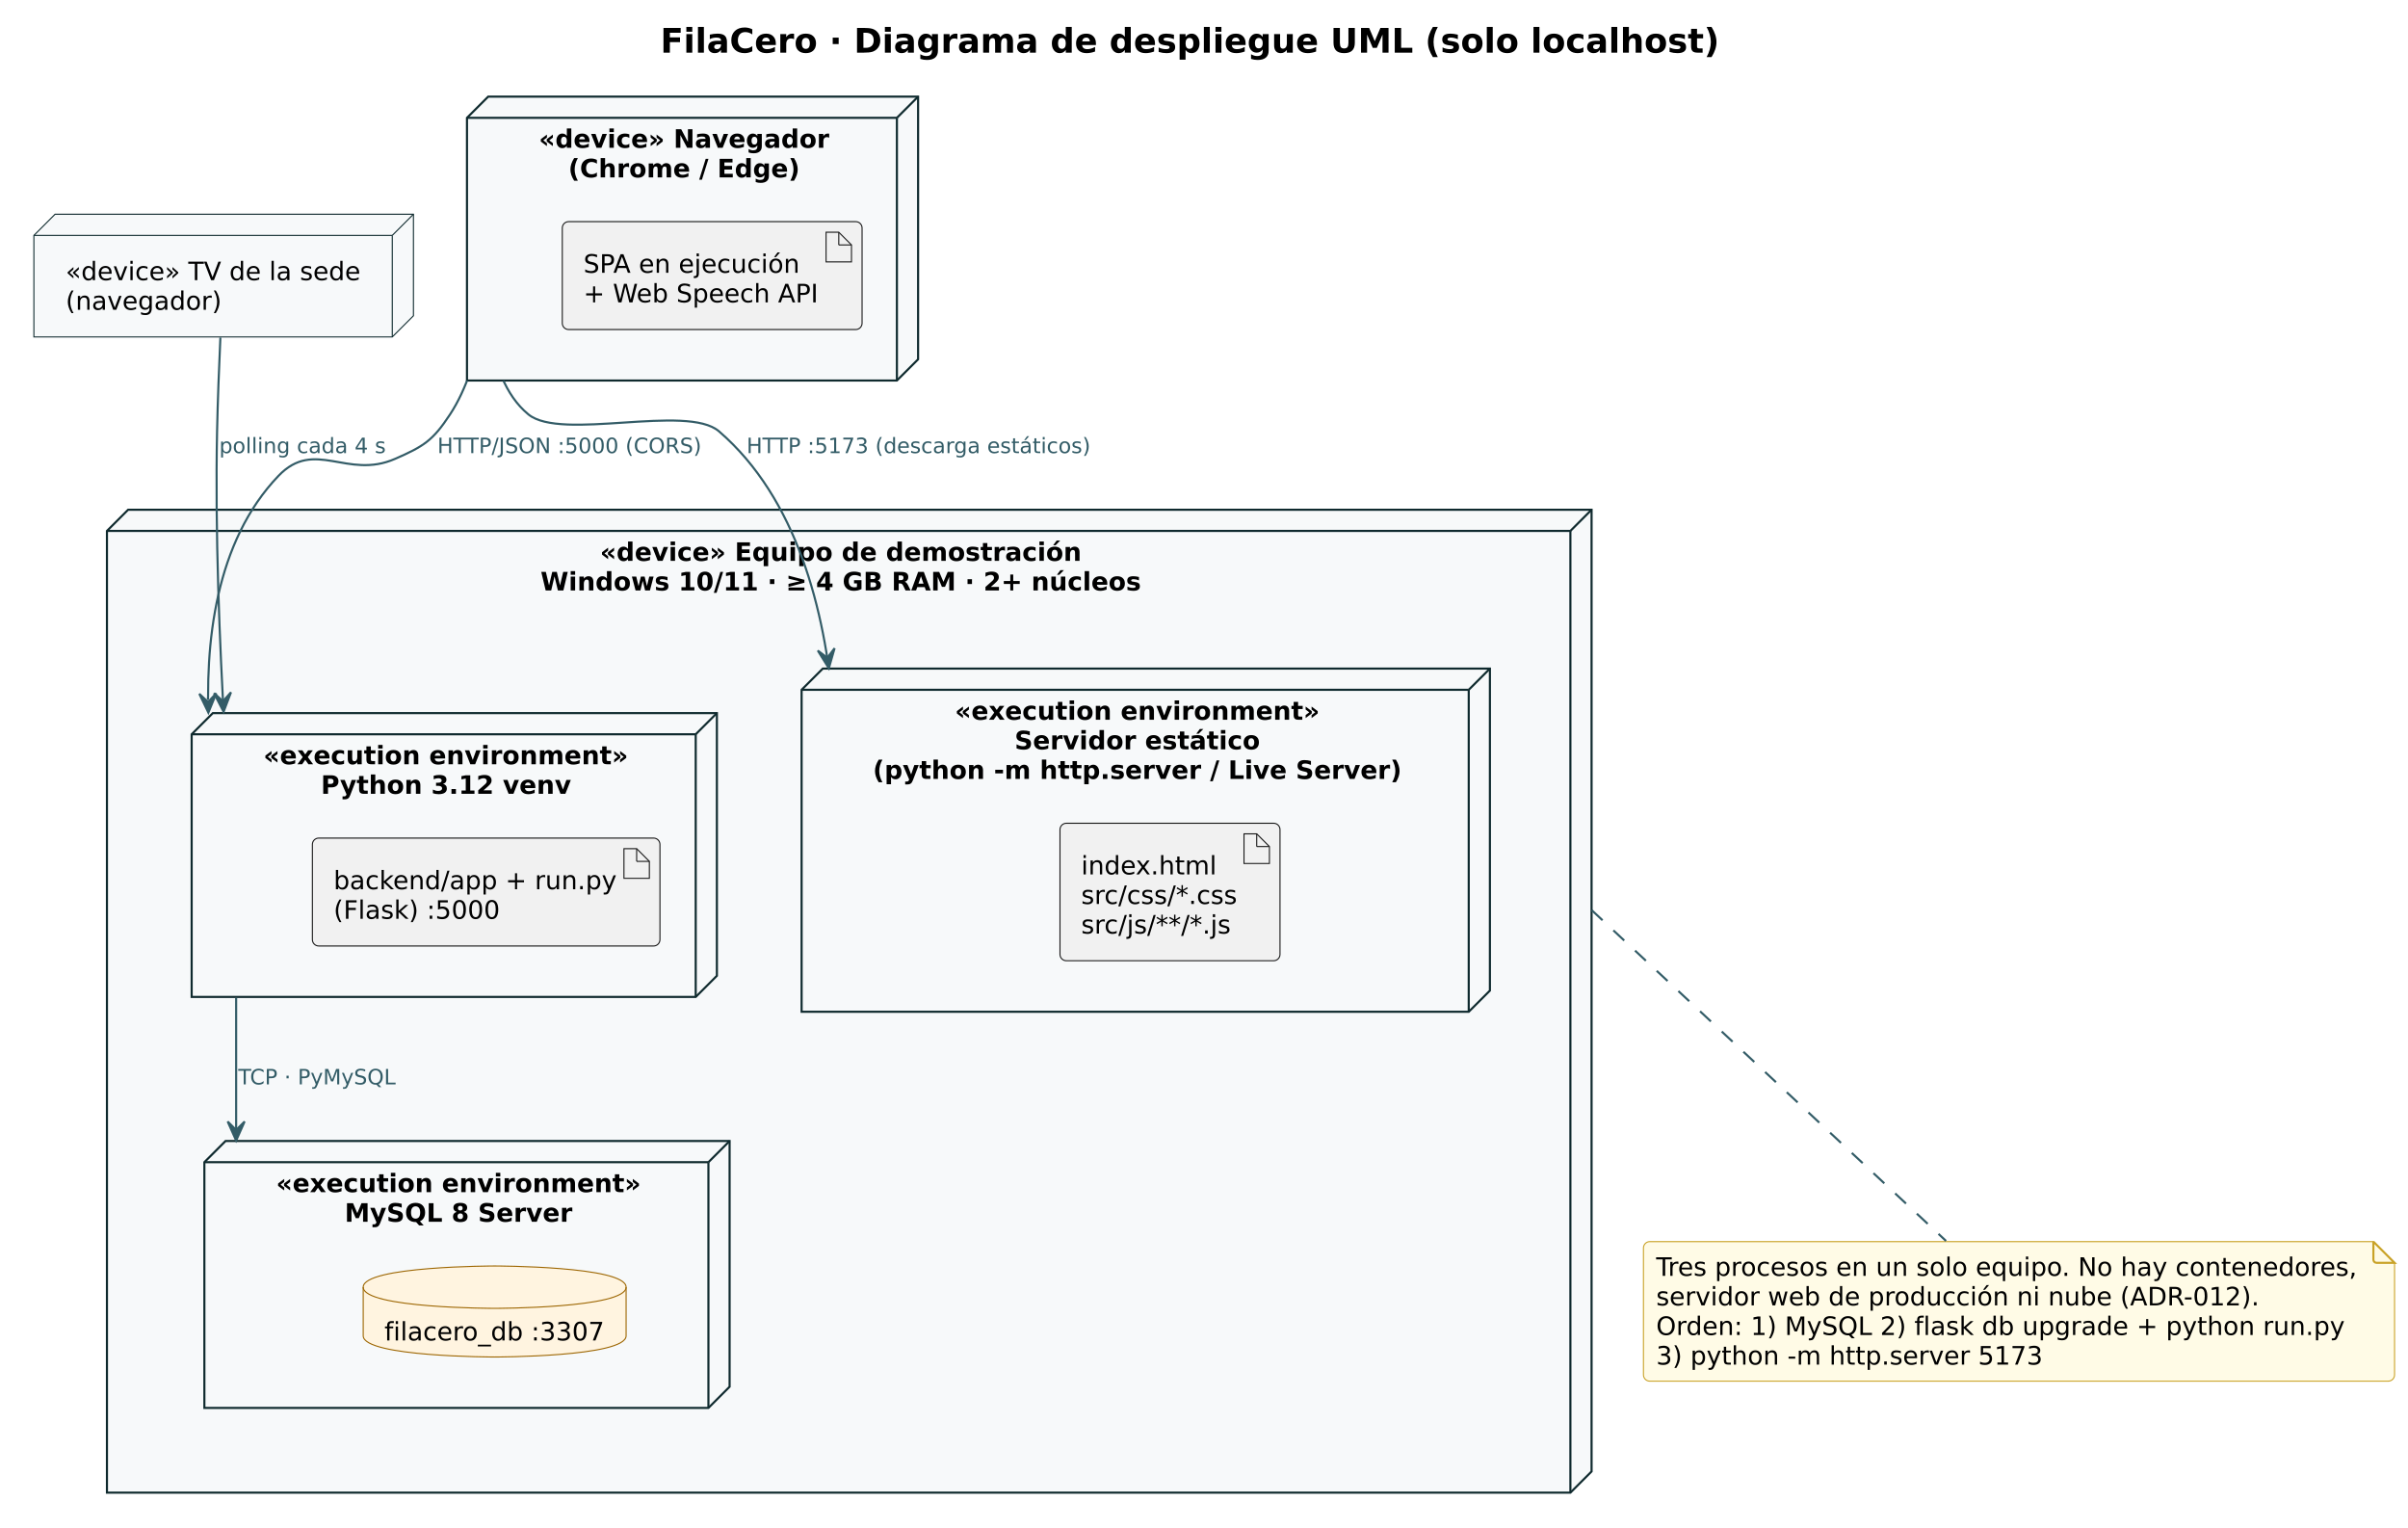
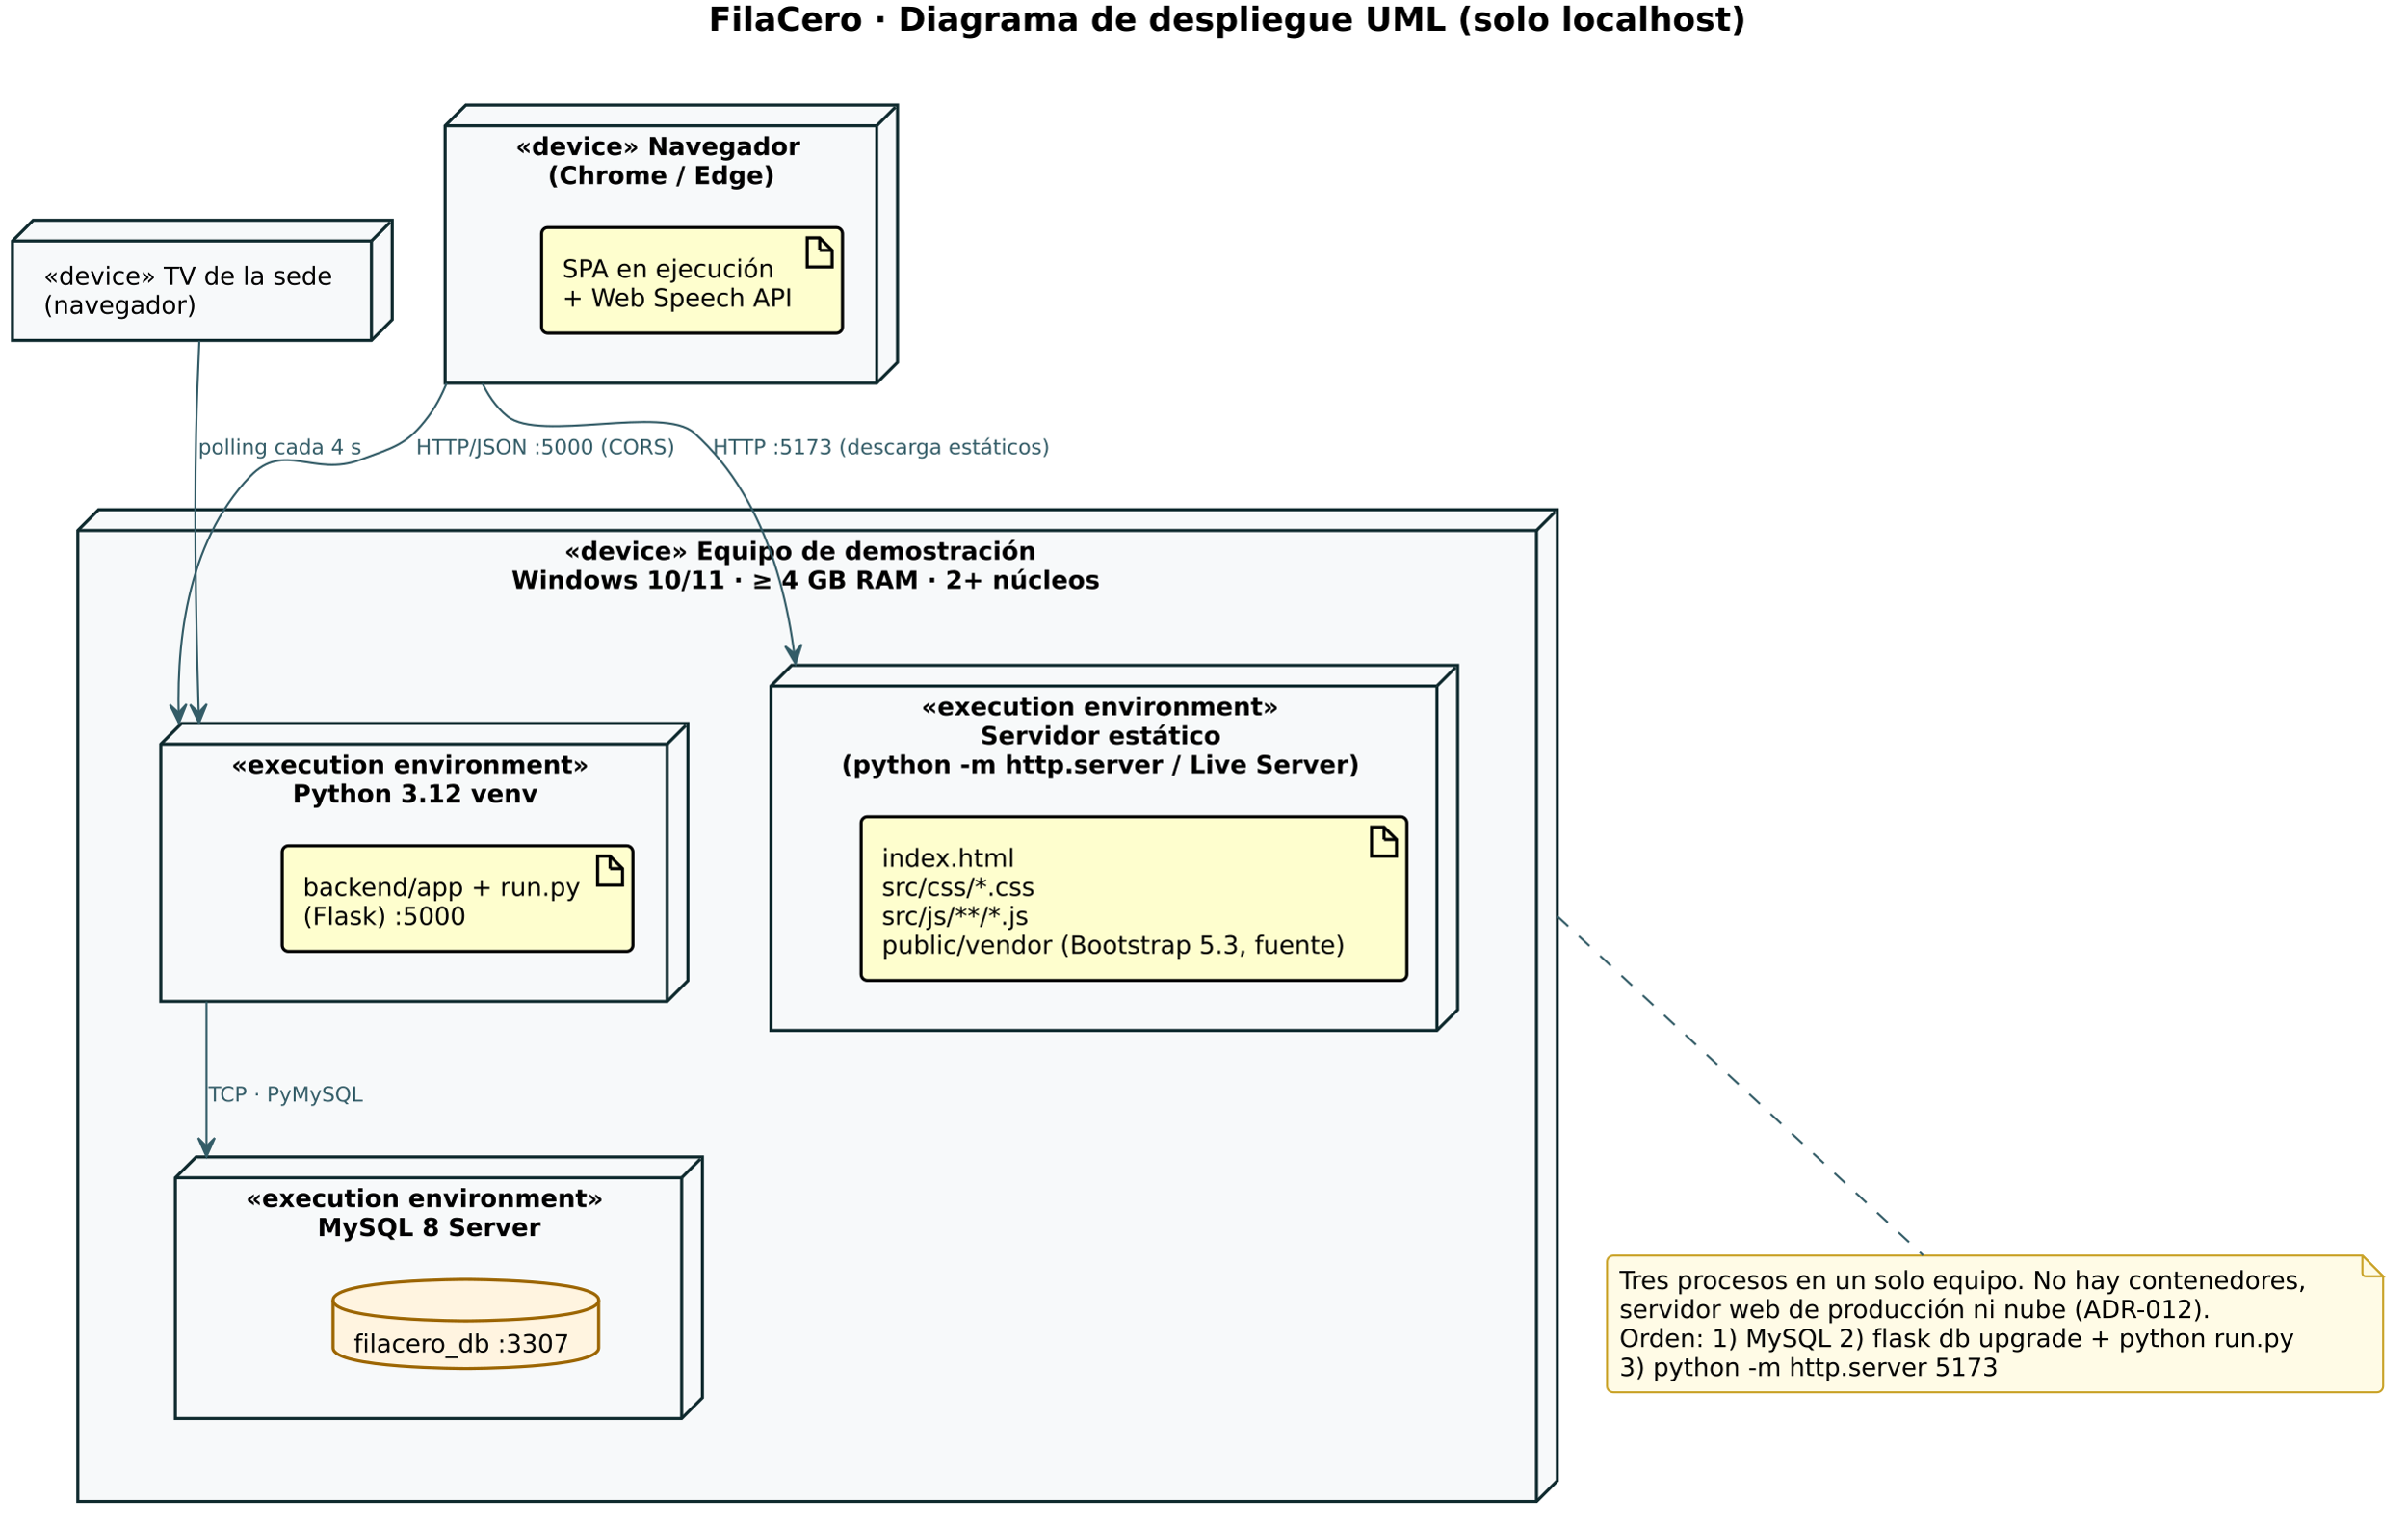
- <svg xmlns="http://www.w3.org/2000/svg" contentStyleType="text/css" data-diagram-type="DESCRIPTION" height="721px" preserveAspectRatio="none" style="width:1137px;height:721px;background:#FFFFFF;" version="1.1" viewBox="0 0 1137 721" width="1137px" zoomAndPan="magnify">
+ <svg xmlns="http://www.w3.org/2000/svg" contentScriptType="application/ecmascript" contentStyleType="text/css" height="735px" preserveAspectRatio="none" style="width:1160px;height:735px;" version="1.1" viewBox="0 0 1160 735" width="1160px" zoomAndPan="magnify">
  <defs />
  <g>
-     <g class="title" data-source-line="2">
-       <text fill="#000000" font-family="DejaVu Sans" font-size="16" font-weight="bold" lengthAdjust="spacing" textLength="500.039" x="311.809" y="24.852">FilaCero · Diagrama de despliegue UML (solo localhost)</text>
-     </g>
-     <g class="cluster" data-entity="EQ" data-source-line="4" data-uid="ent0002" id="cluster_EQ">
-       <polygon fill="#F7F9FA" points="50.5,250.625,60.5,240.625,751.5,240.625,751.5,694.625,741.5,704.625,50.5,704.625,50.5,250.625" style="stroke:#0F2A2E;stroke-width:1;" />
-       <line style="stroke:#0F2A2E;stroke-width:1;" x1="741.5" x2="751.5" y1="250.625" y2="240.625" />
-       <line style="stroke:#0F2A2E;stroke-width:1;" x1="50.5" x2="741.5" y1="250.625" y2="250.625" />
-       <line style="stroke:#0F2A2E;stroke-width:1;" x1="741.5" x2="741.5" y1="250.625" y2="704.625" />
-       <text fill="#000000" font-family="DejaVu Sans" font-size="12" font-weight="bold" lengthAdjust="spacing" textLength="227.344" x="283.328" y="264.764">«device» Equipo de demostración</text>
-       <text fill="#000000" font-family="DejaVu Sans" font-size="12" font-weight="bold" lengthAdjust="spacing" textLength="283.565" x="255.218" y="278.732">Windows 10/11 · ≥ 4 GB RAM · 2+ núcleos</text>
-     </g>
-     <g class="cluster" data-entity="WS" data-source-line="5" data-uid="ent0003" id="cluster_WS">
-       <polygon fill="#F7F9FA" points="378.5,325.625,388.5,315.625,703.5,315.625,703.5,467.625,693.5,477.625,378.5,477.625,378.5,325.625" style="stroke:#0F2A2E;stroke-width:1;" />
-       <line style="stroke:#0F2A2E;stroke-width:1;" x1="693.5" x2="703.5" y1="325.625" y2="315.625" />
-       <line style="stroke:#0F2A2E;stroke-width:1;" x1="378.5" x2="693.5" y1="325.625" y2="325.625" />
-       <line style="stroke:#0F2A2E;stroke-width:1;" x1="693.5" x2="693.5" y1="325.625" y2="477.625" />
-       <text fill="#000000" font-family="DejaVu Sans" font-size="12" font-weight="bold" lengthAdjust="spacing" textLength="172.236" x="450.882" y="339.764">«execution environment»</text>
-       <text fill="#000000" font-family="DejaVu Sans" font-size="12" font-weight="bold" lengthAdjust="spacing" textLength="115.887" x="479.057" y="353.732">Servidor estático</text>
-       <text fill="#000000" font-family="DejaVu Sans" font-size="12" font-weight="bold" lengthAdjust="spacing" textLength="249.744" x="412.128" y="367.701">(python -m http.server / Live Server)</text>
-     </g>
-     <g class="cluster" data-entity="PY" data-source-line="8" data-uid="ent0005" id="cluster_PY">
-       <polygon fill="#F7F9FA" points="90.5,346.625,100.5,336.625,338.5,336.625,338.5,460.625,328.5,470.625,90.5,470.625,90.5,346.625" style="stroke:#0F2A2E;stroke-width:1;" />
-       <line style="stroke:#0F2A2E;stroke-width:1;" x1="328.5" x2="338.5" y1="346.625" y2="336.625" />
-       <line style="stroke:#0F2A2E;stroke-width:1;" x1="90.5" x2="328.5" y1="346.625" y2="346.625" />
-       <line style="stroke:#0F2A2E;stroke-width:1;" x1="328.5" x2="328.5" y1="346.625" y2="470.625" />
-       <text fill="#000000" font-family="DejaVu Sans" font-size="12" font-weight="bold" lengthAdjust="spacing" textLength="172.236" x="124.382" y="360.764">«execution environment»</text>
-       <text fill="#000000" font-family="DejaVu Sans" font-size="12" font-weight="bold" lengthAdjust="spacing" textLength="117.973" x="151.514" y="374.732">Python 3.12 venv</text>
-     </g>
-     <g class="cluster" data-entity="MY" data-source-line="11" data-uid="ent0007" id="cluster_MY">
-       <polygon fill="#F7F9FA" points="96.5,548.625,106.5,538.625,344.5,538.625,344.5,654.625,334.5,664.625,96.5,664.625,96.5,548.625" style="stroke:#0F2A2E;stroke-width:1;" />
-       <line style="stroke:#0F2A2E;stroke-width:1;" x1="334.5" x2="344.5" y1="548.625" y2="538.625" />
-       <line style="stroke:#0F2A2E;stroke-width:1;" x1="96.5" x2="334.5" y1="548.625" y2="548.625" />
-       <line style="stroke:#0F2A2E;stroke-width:1;" x1="334.5" x2="334.5" y1="548.625" y2="664.625" />
-       <text fill="#000000" font-family="DejaVu Sans" font-size="12" font-weight="bold" lengthAdjust="spacing" textLength="172.236" x="130.382" y="562.764">«execution environment»</text>
-       <text fill="#000000" font-family="DejaVu Sans" font-size="12" font-weight="bold" lengthAdjust="spacing" textLength="107.537" x="162.731" y="576.732">MySQL 8 Server</text>
-     </g>
-     <g class="cluster" data-entity="NAV" data-source-line="15" data-uid="ent0009" id="cluster_NAV">
-       <polygon fill="#F7F9FA" points="220.5,55.625,230.5,45.625,433.5,45.625,433.5,169.625,423.5,179.625,220.5,179.625,220.5,55.625" style="stroke:#0F2A2E;stroke-width:1;" />
-       <line style="stroke:#0F2A2E;stroke-width:1;" x1="423.5" x2="433.5" y1="55.625" y2="45.625" />
-       <line style="stroke:#0F2A2E;stroke-width:1;" x1="220.5" x2="423.5" y1="55.625" y2="55.625" />
-       <line style="stroke:#0F2A2E;stroke-width:1;" x1="423.5" x2="423.5" y1="55.625" y2="179.625" />
-       <text fill="#000000" font-family="DejaVu Sans" font-size="12" font-weight="bold" lengthAdjust="spacing" textLength="137.139" x="254.431" y="69.764">«device» Navegador</text>
-       <text fill="#000000" font-family="DejaVu Sans" font-size="12" font-weight="bold" lengthAdjust="spacing" textLength="109.377" x="268.312" y="83.732">(Chrome / Edge)</text>
-     </g>
-     <g class="entity" data-entity="A1" data-source-line="6" data-uid="ent0004" id="entity_A1">
-       <rect fill="#F1F1F1" height="64.906" rx="3" ry="3" style="stroke:#181818;stroke-width:0.5;" width="103.887" x="500.5" y="388.625" />
-       <polygon fill="#F1F1F1" points="587.387,393.625,587.387,407.625,599.387,407.625,599.387,399.625,593.387,393.625,587.387,393.625" style="stroke:#181818;stroke-width:0.5;" />
-       <line style="stroke:#181818;stroke-width:0.5;" x1="593.387" x2="593.387" y1="393.625" y2="399.625" />
-       <line style="stroke:#181818;stroke-width:0.5;" x1="599.387" x2="593.387" y1="399.625" y2="399.625" />
-       <text fill="#000000" font-family="DejaVu Sans" font-size="12" lengthAdjust="spacing" textLength="64.189" x="510.5" y="412.764">index.html</text>
-       <text fill="#000000" font-family="DejaVu Sans" font-size="12" lengthAdjust="spacing" textLength="73.887" x="510.5" y="426.732">src/css/*.css</text>
-       <text fill="#000000" font-family="DejaVu Sans" font-size="12" lengthAdjust="spacing" textLength="70.898" x="510.5" y="440.701">src/js/**/*.js</text>
-     </g>
-     <g class="entity" data-entity="A2" data-source-line="9" data-uid="ent0006" id="entity_A2">
-       <rect fill="#F1F1F1" height="50.938" rx="3" ry="3" style="stroke:#181818;stroke-width:0.5;" width="164.115" x="147.5" y="395.625" />
-       <polygon fill="#F1F1F1" points="294.615,400.625,294.615,414.625,306.615,414.625,306.615,406.625,300.615,400.625,294.615,400.625" style="stroke:#181818;stroke-width:0.5;" />
-       <line style="stroke:#181818;stroke-width:0.5;" x1="300.615" x2="300.615" y1="400.625" y2="406.625" />
-       <line style="stroke:#181818;stroke-width:0.5;" x1="306.615" x2="300.615" y1="406.625" y2="406.625" />
-       <text fill="#000000" font-family="DejaVu Sans" font-size="12" lengthAdjust="spacing" textLength="134.115" x="157.5" y="419.764">backend/app + run.py</text>
-       <text fill="#000000" font-family="DejaVu Sans" font-size="12" lengthAdjust="spacing" textLength="78.551" x="157.5" y="433.732">(Flask) :5000</text>
-     </g>
-     <g class="entity" data-entity="A3" data-source-line="12" data-uid="ent0008" id="entity_A3">
-       <path d="M171.5,607.625 C171.5,597.625 233.566,597.625 233.566,597.625 C233.566,597.625 295.633,597.625 295.633,607.625 L295.633,630.594 C295.633,640.594 233.566,640.594 233.566,640.594 C233.566,640.594 171.5,640.594 171.5,630.594 L171.5,607.625" fill="#FFF4E0" style="stroke:#9C6500;stroke-width:0.5;" />
-       <path d="M171.5,607.625 C171.5,617.625 233.566,617.625 233.566,617.625 C233.566,617.625 295.633,617.625 295.633,607.625" fill="none" style="stroke:#9C6500;stroke-width:0.5;" />
-       <text fill="#000000" font-family="DejaVu Sans" font-size="12" lengthAdjust="spacing" textLength="104.133" x="181.5" y="632.764">filacero_db :3307</text>
-     </g>
-     <g class="entity" data-entity="A4" data-source-line="16" data-uid="ent0010" id="entity_A4">
-       <rect fill="#F1F1F1" height="50.938" rx="3" ry="3" style="stroke:#181818;stroke-width:0.5;" width="141.551" x="265.5" y="104.625" />
-       <polygon fill="#F1F1F1" points="390.051,109.625,390.051,123.625,402.051,123.625,402.051,115.625,396.051,109.625,390.051,109.625" style="stroke:#181818;stroke-width:0.5;" />
-       <line style="stroke:#181818;stroke-width:0.5;" x1="396.051" x2="396.051" y1="109.625" y2="115.625" />
-       <line style="stroke:#181818;stroke-width:0.5;" x1="402.051" x2="396.051" y1="115.625" y2="115.625" />
-       <text fill="#000000" font-family="DejaVu Sans" font-size="12" lengthAdjust="spacing" textLength="102.861" x="275.5" y="128.764">SPA en ejecución</text>
-       <text fill="#000000" font-family="DejaVu Sans" font-size="12" lengthAdjust="spacing" textLength="111.551" x="275.5" y="142.732">+ Web Speech API</text>
-     </g>
-     <g class="entity" data-entity="TVN" data-source-line="18" data-uid="ent0011" id="entity_TVN">
-       <polygon fill="#F7F9FA" points="16,111.125,26,101.125,195.219,101.125,195.219,149.062,185.219,159.062,16,159.062,16,111.125" style="stroke:#0F2A2E;stroke-width:0.5;" />
-       <line style="stroke:#0F2A2E;stroke-width:0.5;" x1="185.219" x2="195.219" y1="111.125" y2="101.125" />
-       <line style="stroke:#0F2A2E;stroke-width:0.5;" x1="16" x2="185.219" y1="111.125" y2="111.125" />
-       <line style="stroke:#0F2A2E;stroke-width:0.5;" x1="185.219" x2="185.219" y1="111.125" y2="159.062" />
-       <text fill="#000000" font-family="DejaVu Sans" font-size="12" lengthAdjust="spacing" textLength="139.219" x="31" y="132.264">«device» TV de la sede</text>
-       <text fill="#000000" font-family="DejaVu Sans" font-size="12" lengthAdjust="spacing" textLength="73.67" x="31" y="146.232">(navegador)</text>
-     </g>
-     <g class="entity" data-entity="GMN16" data-source-line="26" data-uid="ent0017" id="entity_GMN16">
-       <path d="M776,589.125 L776,649 A3,3 0 0 0 779,652 L1127.656,652 A3,3 0 0 0 1130.656,649 L1130.656,596.125 L1120.656,586.125 L779,586.125 A3,3 0 0 0 776,589.125" fill="#FFFBE6" style="stroke:#C9A227;stroke-width:0.5;" />
-       <path d="M1120.656,586.125 L1120.656,594.625 A1.5,1.5 0 0 0 1122.156,596.125 L1130.656,596.125 L1120.656,586.125" fill="#FFFBE6" style="stroke:#C9A227;stroke-width:1;" />
-       <text fill="#000000" font-family="DejaVu Sans" font-size="12" lengthAdjust="spacing" textLength="333.656" x="782" y="602.264">Tres procesos en un solo equipo. No hay contenedores,</text>
-       <text fill="#000000" font-family="DejaVu Sans" font-size="12" lengthAdjust="spacing" textLength="285.539" x="782" y="616.232">servidor web de producción ni nube (ADR-012).</text>
-       <text fill="#000000" font-family="DejaVu Sans" font-size="12" lengthAdjust="spacing" textLength="329.191" x="782" y="630.201">Orden: 1) MySQL  2) flask db upgrade + python run.py</text>
-       <text fill="#000000" font-family="DejaVu Sans" font-size="12" lengthAdjust="spacing" textLength="182.543" x="782" y="644.17">3) python -m http.server 5173</text>
-     </g>
-     <g class="link" data-entity-1="NAV" data-entity-2="WS" data-source-line="20" data-uid="lnk12" id="link_NAV_WS">
-       <path d="M237.742,179.761 C237.789,179.863 237.837,179.966 237.885,180.069 C237.981,180.275 238.078,180.48 238.176,180.684 C238.569,181.5 238.981,182.307 239.413,183.101 C240.276,184.689 241.218,186.228 242.246,187.701 C244.302,190.647 246.701,193.331 249.5,195.625 C265.03,208.355 324.3,190.505 339.5,203.625 C357.94,219.532 370.453,240.722 378.84,263.632 C383.033,275.086 386.195,286.97 388.55,298.839 C389.139,301.806 389.677,304.772 390.169,307.731 C390.415,309.21 390.649,310.687 390.871,312.161 C390.983,312.898 391.091,313.635 391.197,314.37 C391.25,314.738 390.469,309.164 390.521,309.531" fill="none" id="NAV-to-WS" style="stroke:#335C67;stroke-width:1;" />
-       <polygon fill="#335C67" points="391.354,315.473,394.065,306.005,390.659,310.522,386.143,307.116,391.354,315.473" style="stroke:#335C67;stroke-width:1;" />
-       <text fill="#335C67" font-family="DejaVu Sans" font-size="10" lengthAdjust="spacing" textLength="162.783" x="352.5" y="213.907">HTTP :5173 (descarga estáticos)</text>
-     </g>
-     <g class="link" data-entity-1="NAV" data-entity-2="PY" data-source-line="21" data-uid="lnk13" id="link_NAV_PY">
-       <path d="M220.544,179.644 C220.376,180.077 220.206,180.508 220.033,180.939 C219.34,182.66 218.602,184.364 217.816,186.038 C216.244,189.386 214.48,192.614 212.5,195.625 C204.34,208.035 200.11,210.675 186.5,216.625 C163.86,226.515 148.59,206.795 131.5,224.625 C116.627,240.143 107.864,259.863 103.103,280.777 C100.722,291.234 99.343,301.99 98.7,312.668 C98.379,318.007 98.242,323.327 98.257,328.58 C98.264,331.207 98.127,327.819 98.206,330.407" fill="none" id="NAV-to-PY" style="stroke:#335C67;stroke-width:1;" />
-       <polygon fill="#335C67" points="98.388,336.404,102.112,327.286,98.236,331.406,94.116,327.53,98.388,336.404" style="stroke:#335C67;stroke-width:1;" />
-       <text fill="#335C67" font-family="DejaVu Sans" font-size="10" lengthAdjust="spacing" textLength="124.912" x="206.5" y="213.907">HTTP/JSON :5000 (CORS)</text>
-     </g>
-     <g class="link" data-entity-1="TVN" data-entity-2="PY" data-source-line="22" data-uid="lnk14" id="link_TVN_PY">
-       <path d="M104.06,159.345 C103.45,172.755 102.8,189.015 102.5,203.625 C102.01,227.32 102.306,252.464 103.031,276.91 C103.394,289.132 103.864,301.18 104.396,312.785 C104.662,318.587 104.944,324.279 105.236,329.826 C105.309,331.212 105.383,332.59 105.457,333.958 C105.494,334.642 105.202,329.333 105.239,330.012" fill="none" id="TVN-to-PY" style="stroke:#335C67;stroke-width:1;" />
-       <polygon fill="#335C67" points="105.568,336.003,109.069,326.797,105.294,331.011,101.081,327.236,105.568,336.003" style="stroke:#335C67;stroke-width:1;" />
-       <text fill="#335C67" font-family="DejaVu Sans" font-size="10" lengthAdjust="spacing" textLength="78.696" x="103.5" y="213.907">polling cada 4 s</text>
-     </g>
-     <g class="link" data-entity-1="PY" data-entity-2="MY" data-source-line="23" data-uid="lnk15" id="link_PY_MY">
-       <path d="M111.5,471.033 C111.5,471.685 111.5,472.341 111.5,473.001 C111.5,474.32 111.5,475.654 111.5,477.002 C111.5,479.698 111.5,482.449 111.5,485.242 C111.5,496.417 111.5,508.288 111.5,520.159 C111.5,526.094 111.5,532.029 111.5,537.877 C111.5,538.059 111.5,532.242 111.5,532.425" fill="none" id="PY-to-MY" style="stroke:#335C67;stroke-width:1;" />
-       <polygon fill="#335C67" points="111.5,538.425,115.5,529.425,111.5,533.425,107.5,529.425,111.5,538.425" style="stroke:#335C67;stroke-width:1;" />
-       <text fill="#335C67" font-family="DejaVu Sans" font-size="10" lengthAdjust="spacing" textLength="74.941" x="112.5" y="511.907">TCP · PyMySQL</text>
-     </g>
-     <g class="link" data-entity-1="EQ" data-entity-2="GMN16" data-source-line="26" data-uid="lnk18" id="link_EQ_GMN16">
-       <path d="M751.558,429.644 C752.054,430.107 752.571,430.589 753.107,431.09 C754.18,432.091 755.334,433.168 756.563,434.314 C759.02,436.608 761.78,439.183 764.801,442.003 C776.888,453.283 793.17,468.481 811.13,485.244 C847.05,518.77 889.68,558.56 918.87,585.805" fill="none" id="EQ-GMN16" style="stroke:#335C67;stroke-width:1;stroke-dasharray:7,7;" />
-     </g>
+     <text fill="#000000" font-family="DejaVu Sans" font-size="16" font-weight="bold" lengthAdjust="spacingAndGlyphs" textLength="484" x="341.5" y="14.852">FilaCero · Diagrama de despliegue UML (solo localhost)</text>
+     <polygon fill="#F7F9FA" points="37.5,255.625,47.5,245.625,750.5,245.625,750.5,713.625,740.5,723.625,37.5,723.625,37.5,255.625" style="stroke: #0F2A2E; stroke-width: 1.5;" />
+     <line style="stroke: #0F2A2E; stroke-width: 1.5;" x1="740.5" x2="749.5" y1="255.625" y2="246.625" />
+     <line style="stroke: #0F2A2E; stroke-width: 1.5;" x1="37.5" x2="740.5" y1="255.625" y2="255.625" />
+     <line style="stroke: #0F2A2E; stroke-width: 1.5;" x1="740.5" x2="740.5" y1="255.625" y2="723.625" />
+     <text fill="#000000" font-family="DejaVu Sans" font-size="12" font-weight="bold" lengthAdjust="spacingAndGlyphs" textLength="236" x="272" y="269.764">«device» Equipo de demostración</text>
+     <text fill="#000000" font-family="DejaVu Sans" font-size="12" font-weight="bold" lengthAdjust="spacingAndGlyphs" textLength="287" x="246.5" y="283.732">Windows 10/11 · ≥ 4 GB RAM · 2+ núcleos</text>
+     <polygon fill="#F7F9FA" points="371.5,330.625,381.5,320.625,702.5,320.625,702.5,486.625,692.5,496.625,371.5,496.625,371.5,330.625" style="stroke: #0F2A2E; stroke-width: 1.5;" />
+     <line style="stroke: #0F2A2E; stroke-width: 1.5;" x1="692.5" x2="701.5" y1="330.625" y2="321.625" />
+     <line style="stroke: #0F2A2E; stroke-width: 1.5;" x1="371.5" x2="692.5" y1="330.625" y2="330.625" />
+     <line style="stroke: #0F2A2E; stroke-width: 1.5;" x1="692.5" x2="692.5" y1="330.625" y2="496.625" />
+     <text fill="#000000" font-family="DejaVu Sans" font-size="12" font-weight="bold" lengthAdjust="spacingAndGlyphs" textLength="178" x="444" y="344.764">«execution environment»</text>
+     <text fill="#000000" font-family="DejaVu Sans" font-size="12" font-weight="bold" lengthAdjust="spacingAndGlyphs" textLength="121" x="472.5" y="358.732">Servidor estático</text>
+     <text fill="#000000" font-family="DejaVu Sans" font-size="12" font-weight="bold" lengthAdjust="spacingAndGlyphs" textLength="255" x="405.5" y="372.701">(python -m http.server / Live Server)</text>
+     <polygon fill="#F7F9FA" points="77.5,358.625,87.5,348.625,331.5,348.625,331.5,472.625,321.5,482.625,77.5,482.625,77.5,358.625" style="stroke: #0F2A2E; stroke-width: 1.5;" />
+     <line style="stroke: #0F2A2E; stroke-width: 1.5;" x1="321.5" x2="330.5" y1="358.625" y2="349.625" />
+     <line style="stroke: #0F2A2E; stroke-width: 1.5;" x1="77.5" x2="321.5" y1="358.625" y2="358.625" />
+     <line style="stroke: #0F2A2E; stroke-width: 1.5;" x1="321.5" x2="321.5" y1="358.625" y2="482.625" />
+     <text fill="#000000" font-family="DejaVu Sans" font-size="12" font-weight="bold" lengthAdjust="spacingAndGlyphs" textLength="178" x="111.5" y="372.764">«execution environment»</text>
+     <text fill="#000000" font-family="DejaVu Sans" font-size="12" font-weight="bold" lengthAdjust="spacingAndGlyphs" textLength="119" x="141" y="386.732">Python 3.12 venv</text>
+     <polygon fill="#F7F9FA" points="84.5,567.625,94.5,557.625,338.5,557.625,338.5,673.625,328.5,683.625,84.5,683.625,84.5,567.625" style="stroke: #0F2A2E; stroke-width: 1.5;" />
+     <line style="stroke: #0F2A2E; stroke-width: 1.5;" x1="328.5" x2="337.5" y1="567.625" y2="558.625" />
+     <line style="stroke: #0F2A2E; stroke-width: 1.5;" x1="84.5" x2="328.5" y1="567.625" y2="567.625" />
+     <line style="stroke: #0F2A2E; stroke-width: 1.5;" x1="328.5" x2="328.5" y1="567.625" y2="683.625" />
+     <text fill="#000000" font-family="DejaVu Sans" font-size="12" font-weight="bold" lengthAdjust="spacingAndGlyphs" textLength="178" x="118.5" y="581.764">«execution environment»</text>
+     <text fill="#000000" font-family="DejaVu Sans" font-size="12" font-weight="bold" lengthAdjust="spacingAndGlyphs" textLength="109" x="153" y="595.732">MySQL 8 Server</text>
+     <polygon fill="#F7F9FA" points="214.5,60.625,224.5,50.625,432.5,50.625,432.5,174.625,422.5,184.625,214.5,184.625,214.5,60.625" style="stroke: #0F2A2E; stroke-width: 1.5;" />
+     <line style="stroke: #0F2A2E; stroke-width: 1.5;" x1="422.5" x2="431.5" y1="60.625" y2="51.625" />
+     <line style="stroke: #0F2A2E; stroke-width: 1.5;" x1="214.5" x2="422.5" y1="60.625" y2="60.625" />
+     <line style="stroke: #0F2A2E; stroke-width: 1.5;" x1="422.5" x2="422.5" y1="60.625" y2="184.625" />
+     <text fill="#000000" font-family="DejaVu Sans" font-size="12" font-weight="bold" lengthAdjust="spacingAndGlyphs" textLength="142" x="248.5" y="74.764">«device» Navegador</text>
+     <text fill="#000000" font-family="DejaVu Sans" font-size="12" font-weight="bold" lengthAdjust="spacingAndGlyphs" textLength="111" x="264" y="88.732">(Chrome / Edge)</text>
+     <rect fill="#FEFECE" height="78.875" rx="3" ry="3" style="stroke: #000000; stroke-width: 1.5;" width="263" x="415" y="393.625" />
+     <polygon fill="#FEFECE" points="661,398.625,661,412.625,673,412.625,673,404.625,667,398.625,661,398.625" style="stroke: #000000; stroke-width: 1.5;" />
+     <line style="stroke: #000000; stroke-width: 1.5;" x1="667" x2="667" y1="398.625" y2="404.625" />
+     <line style="stroke: #000000; stroke-width: 1.5;" x1="673" x2="667" y1="404.625" y2="404.625" />
+     <text fill="#000000" font-family="DejaVu Sans" font-size="12" lengthAdjust="spacingAndGlyphs" textLength="64" x="425" y="417.764">index.html</text>
+     <text fill="#000000" font-family="DejaVu Sans" font-size="12" lengthAdjust="spacingAndGlyphs" textLength="79" x="425" y="431.732">src/css/*.css</text>
+     <text fill="#000000" font-family="DejaVu Sans" font-size="12" lengthAdjust="spacingAndGlyphs" textLength="73" x="425" y="445.701">src/js/**/*.js</text>
+     <text fill="#000000" font-family="DejaVu Sans" font-size="12" lengthAdjust="spacingAndGlyphs" textLength="233" x="425" y="459.67">public/vendor (Bootstrap 5.3, fuente)</text>
+     <rect fill="#FEFECE" height="50.938" rx="3" ry="3" style="stroke: #000000; stroke-width: 1.5;" width="169" x="136" y="407.625" />
+     <polygon fill="#FEFECE" points="288,412.625,288,426.625,300,426.625,300,418.625,294,412.625,288,412.625" style="stroke: #000000; stroke-width: 1.5;" />
+     <line style="stroke: #000000; stroke-width: 1.5;" x1="294" x2="294" y1="412.625" y2="418.625" />
+     <line style="stroke: #000000; stroke-width: 1.5;" x1="300" x2="294" y1="418.625" y2="418.625" />
+     <text fill="#000000" font-family="DejaVu Sans" font-size="12" lengthAdjust="spacingAndGlyphs" textLength="139" x="146" y="431.764">backend/app + run.py</text>
+     <text fill="#000000" font-family="DejaVu Sans" font-size="12" lengthAdjust="spacingAndGlyphs" textLength="82" x="146" y="445.732">(Flask) :5000</text>
+     <path d="M160.5,626.625 C160.5,616.625 224.5,616.625 224.5,616.625 C224.5,616.625 288.5,616.625 288.5,626.625 L288.5,649.594 C288.5,659.594 224.5,659.594 224.5,659.594 C224.5,659.594 160.5,659.594 160.5,649.594 L160.5,626.625 " fill="#FFF4E0" style="stroke: #9C6500; stroke-width: 1.5;" />
+     <path d="M160.5,626.625 C160.5,636.625 224.5,636.625 224.5,636.625 C224.5,636.625 288.5,636.625 288.5,626.625 " fill="none" style="stroke: #9C6500; stroke-width: 1.5;" />
+     <text fill="#000000" font-family="DejaVu Sans" font-size="12" lengthAdjust="spacingAndGlyphs" textLength="108" x="170.5" y="651.764">filacero_db :3307</text>
+     <rect fill="#FEFECE" height="50.938" rx="3" ry="3" style="stroke: #000000; stroke-width: 1.5;" width="145" x="261" y="109.625" />
+     <polygon fill="#FEFECE" points="389,114.625,389,128.625,401,128.625,401,120.625,395,114.625,389,114.625" style="stroke: #000000; stroke-width: 1.5;" />
+     <line style="stroke: #000000; stroke-width: 1.5;" x1="395" x2="395" y1="114.625" y2="120.625" />
+     <line style="stroke: #000000; stroke-width: 1.5;" x1="401" x2="395" y1="120.625" y2="120.625" />
+     <text fill="#000000" font-family="DejaVu Sans" font-size="12" lengthAdjust="spacingAndGlyphs" textLength="108" x="271" y="133.764">SPA en ejecución</text>
+     <text fill="#000000" font-family="DejaVu Sans" font-size="12" lengthAdjust="spacingAndGlyphs" textLength="115" x="271" y="147.732">+ Web Speech API</text>
+     <polygon fill="#F7F9FA" points="6,116.125,16,106.125,189,106.125,189,154.062,179,164.062,6,164.062,6,116.125" style="stroke: #0F2A2E; stroke-width: 1.5;" />
+     <line style="stroke: #0F2A2E; stroke-width: 1.5;" x1="179" x2="188" y1="116.125" y2="107.125" />
+     <line style="stroke: #0F2A2E; stroke-width: 1.5;" x1="6" x2="179" y1="116.125" y2="116.125" />
+     <line style="stroke: #0F2A2E; stroke-width: 1.5;" x1="179" x2="179" y1="116.125" y2="164.062" />
+     <text fill="#000000" font-family="DejaVu Sans" font-size="12" lengthAdjust="spacingAndGlyphs" textLength="143" x="21" y="137.264">«device» TV de la sede</text>
+     <text fill="#000000" font-family="DejaVu Sans" font-size="12" lengthAdjust="spacingAndGlyphs" textLength="77" x="21" y="151.232">(navegador)</text>
+     <path d="M774.5,608.125 L774.5,668 A3,3 0 0 0 777.5,671 L1145.5,671 A3,3 0 0 0 1148.5,668 L1148.5,615.125 L1138.5,605.125 L777.5,605.125 A3,3 0 0 0 774.5,608.125 " fill="#FFFBE6" style="stroke: #C9A227; stroke-width: 1.0;" />
+     <path d="M1138.5,605.125 L1138.5,613.625 A1.5,1.5 0 0 0 1140,615.125 L1148.5,615.125 L1138.5,605.125 " fill="#FFFBE6" style="stroke: #C9A227; stroke-width: 1.0;" />
+     <text fill="#000000" font-family="DejaVu Sans" font-size="12" lengthAdjust="spacingAndGlyphs" textLength="353" x="780.5" y="621.264">Tres procesos en un solo equipo. No hay contenedores,</text>
+     <text fill="#000000" font-family="DejaVu Sans" font-size="12" lengthAdjust="spacingAndGlyphs" textLength="295" x="780.5" y="635.232">servidor web de producción ni nube (ADR-012).</text>
+     <text fill="#000000" font-family="DejaVu Sans" font-size="12" lengthAdjust="spacingAndGlyphs" textLength="337" x="780.5" y="649.201">Orden: 1) MySQL  2) flask db upgrade + python run.py</text>
+     <text fill="#000000" font-family="DejaVu Sans" font-size="12" lengthAdjust="spacingAndGlyphs" textLength="188" x="780.5" y="663.17">3) python -m http.server 5173</text>
+     <path d="M232.519,184.794 C232.568,184.897 232.617,185 232.667,185.103 C232.766,185.308 232.866,185.513 232.967,185.717 C233.372,186.533 233.796,187.339 234.239,188.132 C235.126,189.718 236.09,191.254 237.139,192.724 C239.237,195.665 241.673,198.341 244.5,200.625 C260.12,213.245 319.54,195.225 334.5,208.625 C353.075,225.26 365.233,247.243 373.008,270.935 C376.895,282.781 379.686,295.053 381.636,307.298 C382.123,310.36 382.558,313.419 382.944,316.47 C383.041,317.233 383.134,317.995 383.225,318.756 C383.27,319.137 383.315,319.517 383.358,319.898 " fill="none" id="NAV-&gt;WS" style="stroke: #335C67; stroke-width: 1.0;" />
+     <polygon fill="#335C67" points="383.358,319.898,386.303,310.499,382.787,314.93,378.356,311.414,383.358,319.898" style="stroke: #335C67; stroke-width: 1.0;" />
+     <text fill="#335C67" font-family="DejaVu Sans" font-size="10" lengthAdjust="spacingAndGlyphs" textLength="156" x="343.5" y="218.907">HTTP :5173 (descarga estáticos)</text>
+     <path d="M215.198,184.689 C215.155,184.796 215.111,184.903 215.067,185.01 C214.893,185.438 214.715,185.864 214.534,186.289 C213.811,187.989 213.035,189.666 212.202,191.308 C210.537,194.59 208.646,197.73 206.5,200.625 C196.14,214.585 189.78,215.525 173.5,221.625 C151.19,229.975 136.95,212.395 120.5,229.625 C105.125,245.732 96.046,266.176 91.094,287.845 C88.619,298.68 87.175,309.821 86.493,320.88 C86.151,326.41 86,331.919 86.006,337.359 C86.009,340.079 86.05,342.781 86.127,345.461 C86.146,346.13 86.168,346.799 86.191,347.466 C86.203,347.799 86.215,348.132 86.228,348.465 " fill="none" id="NAV-&gt;PY" style="stroke: #335C67; stroke-width: 1.0;" />
+     <polygon fill="#335C67" points="86.228,348.465,89.879,339.318,86.036,343.468,81.885,339.625,86.228,348.465" style="stroke: #335C67; stroke-width: 1.0;" />
+     <text fill="#335C67" font-family="DejaVu Sans" font-size="10" lengthAdjust="spacingAndGlyphs" textLength="125" x="200.5" y="218.907">HTTP/JSON :5000 (CORS)</text>
+     <path d="M96.06,164.345 C95.45,177.755 94.8,194.015 94.5,208.625 C93.995,233.07 94.041,259.019 94.398,284.252 C94.576,296.869 94.832,309.306 95.136,321.286 C95.287,327.277 95.451,333.153 95.623,338.88 C95.709,341.743 95.797,344.57 95.886,347.355 C95.897,347.703 95.909,348.05 95.92,348.397 " fill="none" id="TVN-&gt;PY" style="stroke: #335C67; stroke-width: 1.0;" />
+     <polygon fill="#335C67" points="95.92,348.397,99.626,339.272,95.758,343.4,91.631,339.531,95.92,348.397" style="stroke: #335C67; stroke-width: 1.0;" />
+     <text fill="#335C67" font-family="DejaVu Sans" font-size="10" lengthAdjust="spacingAndGlyphs" textLength="73" x="95.5" y="218.907">polling cada 4 s</text>
+     <path d="M99.5,482.771 C99.5,488.107 99.5,493.714 99.5,499.501 C99.5,511.075 99.5,523.37 99.5,535.664 C99.5,541.811 99.5,547.958 99.5,554.014 C99.5,554.771 99.5,555.527 99.5,556.281 C99.5,556.658 99.5,557.035 99.5,557.411 " fill="none" id="PY-&gt;MY" style="stroke: #335C67; stroke-width: 1.0;" />
+     <polygon fill="#335C67" points="99.5,557.411,103.5,548.411,99.5,552.411,95.5,548.411,99.5,557.411" style="stroke: #335C67; stroke-width: 1.0;" />
+     <text fill="#335C67" font-family="DejaVu Sans" font-size="10" lengthAdjust="spacingAndGlyphs" textLength="78" x="100.5" y="530.907">TCP · PyMySQL</text>
+     <path d="M750.626,441.659 C750.755,441.778 750.884,441.898 751.015,442.02 C751.539,442.506 752.086,443.012 752.653,443.538 C753.787,444.589 755.007,445.72 756.306,446.924 C758.904,449.332 761.821,452.036 765.014,454.996 C777.788,466.836 794.986,482.778 813.92,500.329 C851.788,535.43 896.595,576.965 926.82,604.985 " fill="none" id="EQ-GMN18" style="stroke: #335C67; stroke-width: 1.0; stroke-dasharray: 7.0,7.0;" />
  </g>
</svg>
